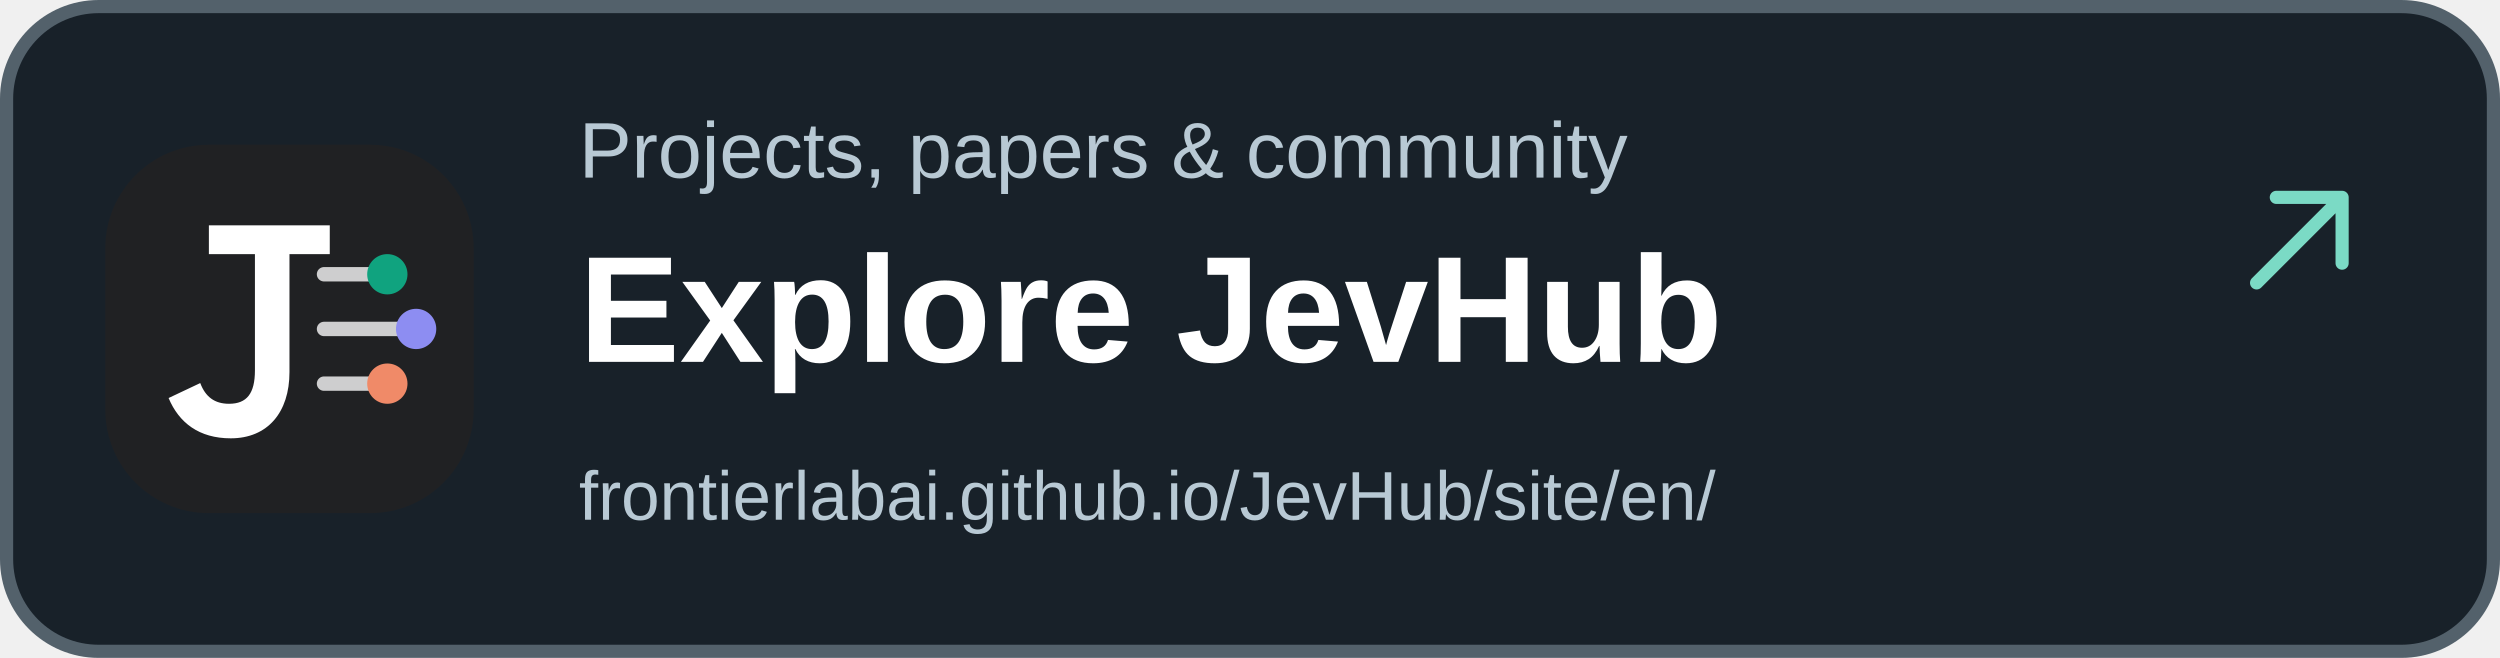
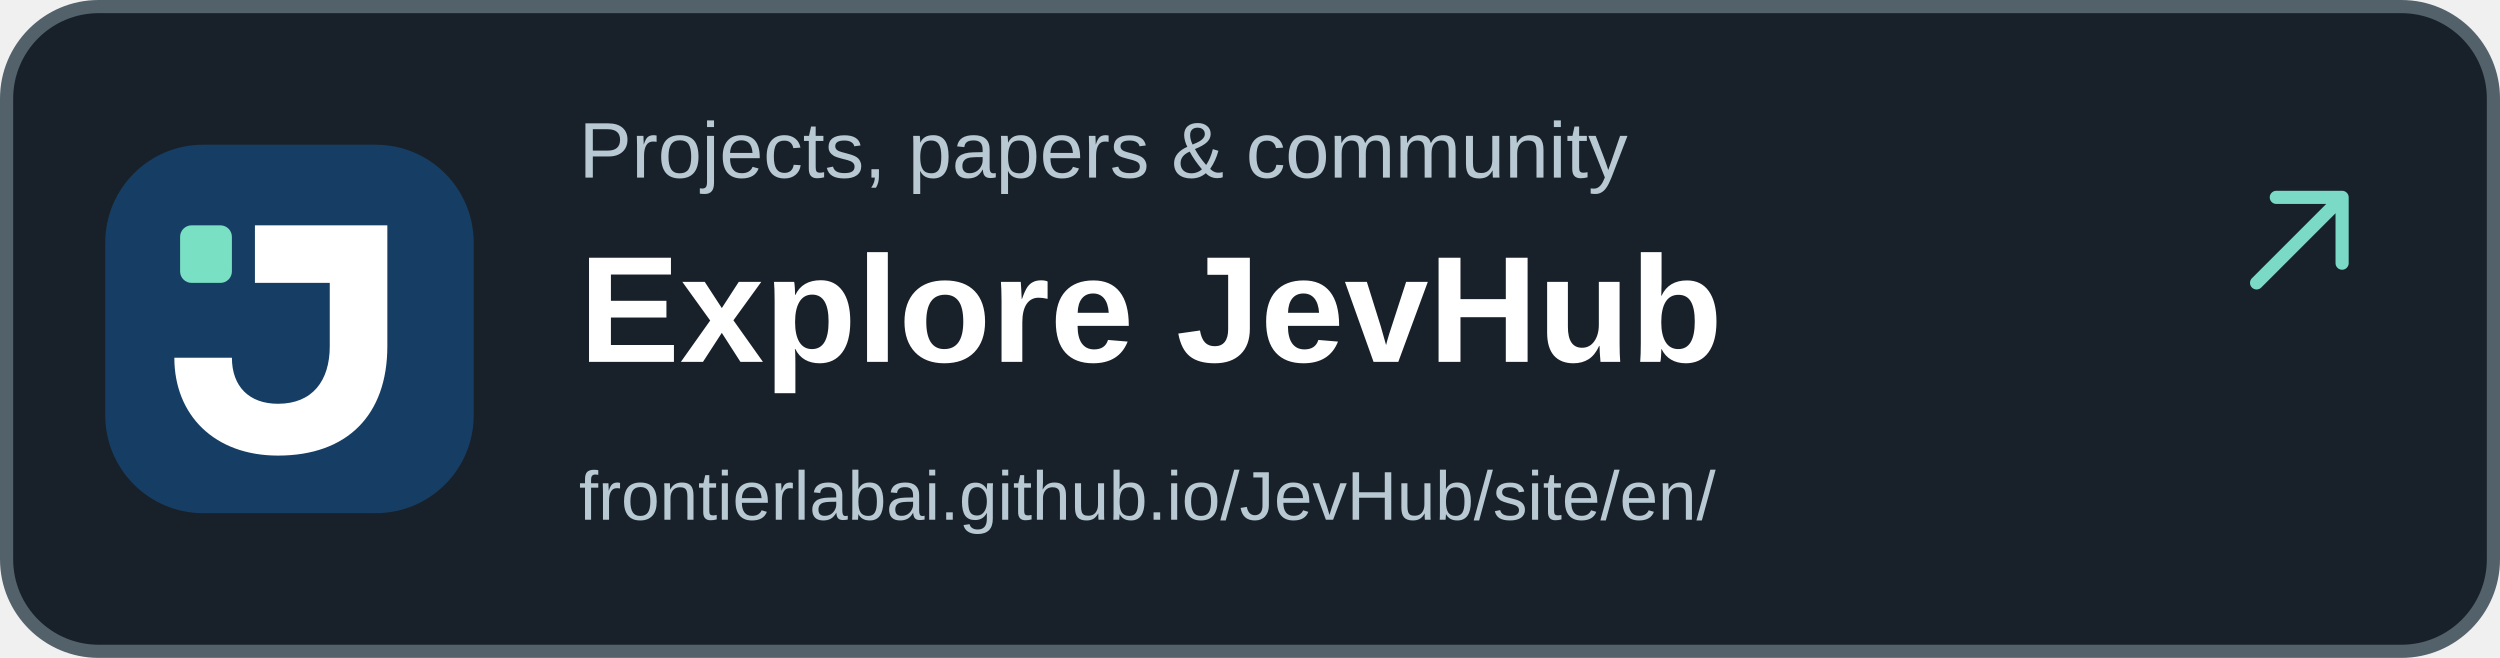
<svg xmlns="http://www.w3.org/2000/svg" width="380" height="100" viewBox="0 0 380 100" role="img" aria-labelledby="title desc">
  <rect x="1" y="1" width="378" height="98" rx="14" fill="#182129" stroke="#53616b" stroke-width="2" />
  <svg x="16" y="22" width="56" height="56" viewBox="0 0 64 64">
-     <rect width="64" height="64" rx="18" fill="#202123" />
-     <path d="M18 14h21v5h-7v20.5c0 7-3.8 11.5-10.2 11.5-5.5 0-9-2.7-10.8-7l5.5-2.6c.9 2.4 2.5 3.6 5 3.6 3.1 0 4.5-1.8 4.5-5.8V19h-8v-5Z" fill="#fff" />
-     <path d="M38 22.5h8.5M38 32h13M38 41.5h8.5" fill="none" stroke="#fff" stroke-linecap="round" stroke-width="2.5" opacity=".78" />
-     <circle cx="49" cy="22.5" r="3.5" fill="#10a37f" />
-     <circle cx="54" cy="32" r="3.5" fill="#8d8df2" />
-     <circle cx="49" cy="41.5" r="3.5" fill="#f08a68" />
+     <rect width="64" height="64" rx="17" fill="#163e64" />
+     <path d="M26 14H49V35C49 47 42 54 30 54C19 54 12 47 12 37H22C22 42 25 45 30 45C36 45 39 41 39 35V24H26Z" fill="#fff" />
+     <rect x="13" y="14" width="9" height="10" rx="2" fill="#79e0c3" />
  </svg>
  <g font-family="-apple-system, BlinkMacSystemFont, Segoe UI, Arial, sans-serif">
    <text x="88" y="27" fill="#b8c9d4" font-size="12">Projects, papers &amp; community</text>
    <text x="88" y="55" fill="#ffffff" font-size="23" font-weight="700">Explore JevHub</text>
    <text x="88" y="79" fill="#b8c9d4" font-size="10.5">frontierlabai.github.io/JevHub/site/en/</text>
  </g>
  <path d="M346 30h10v10m0-10-13 13" stroke="#7bdac5" stroke-width="2" fill="none" stroke-linecap="round" stroke-linejoin="round" />
</svg>
